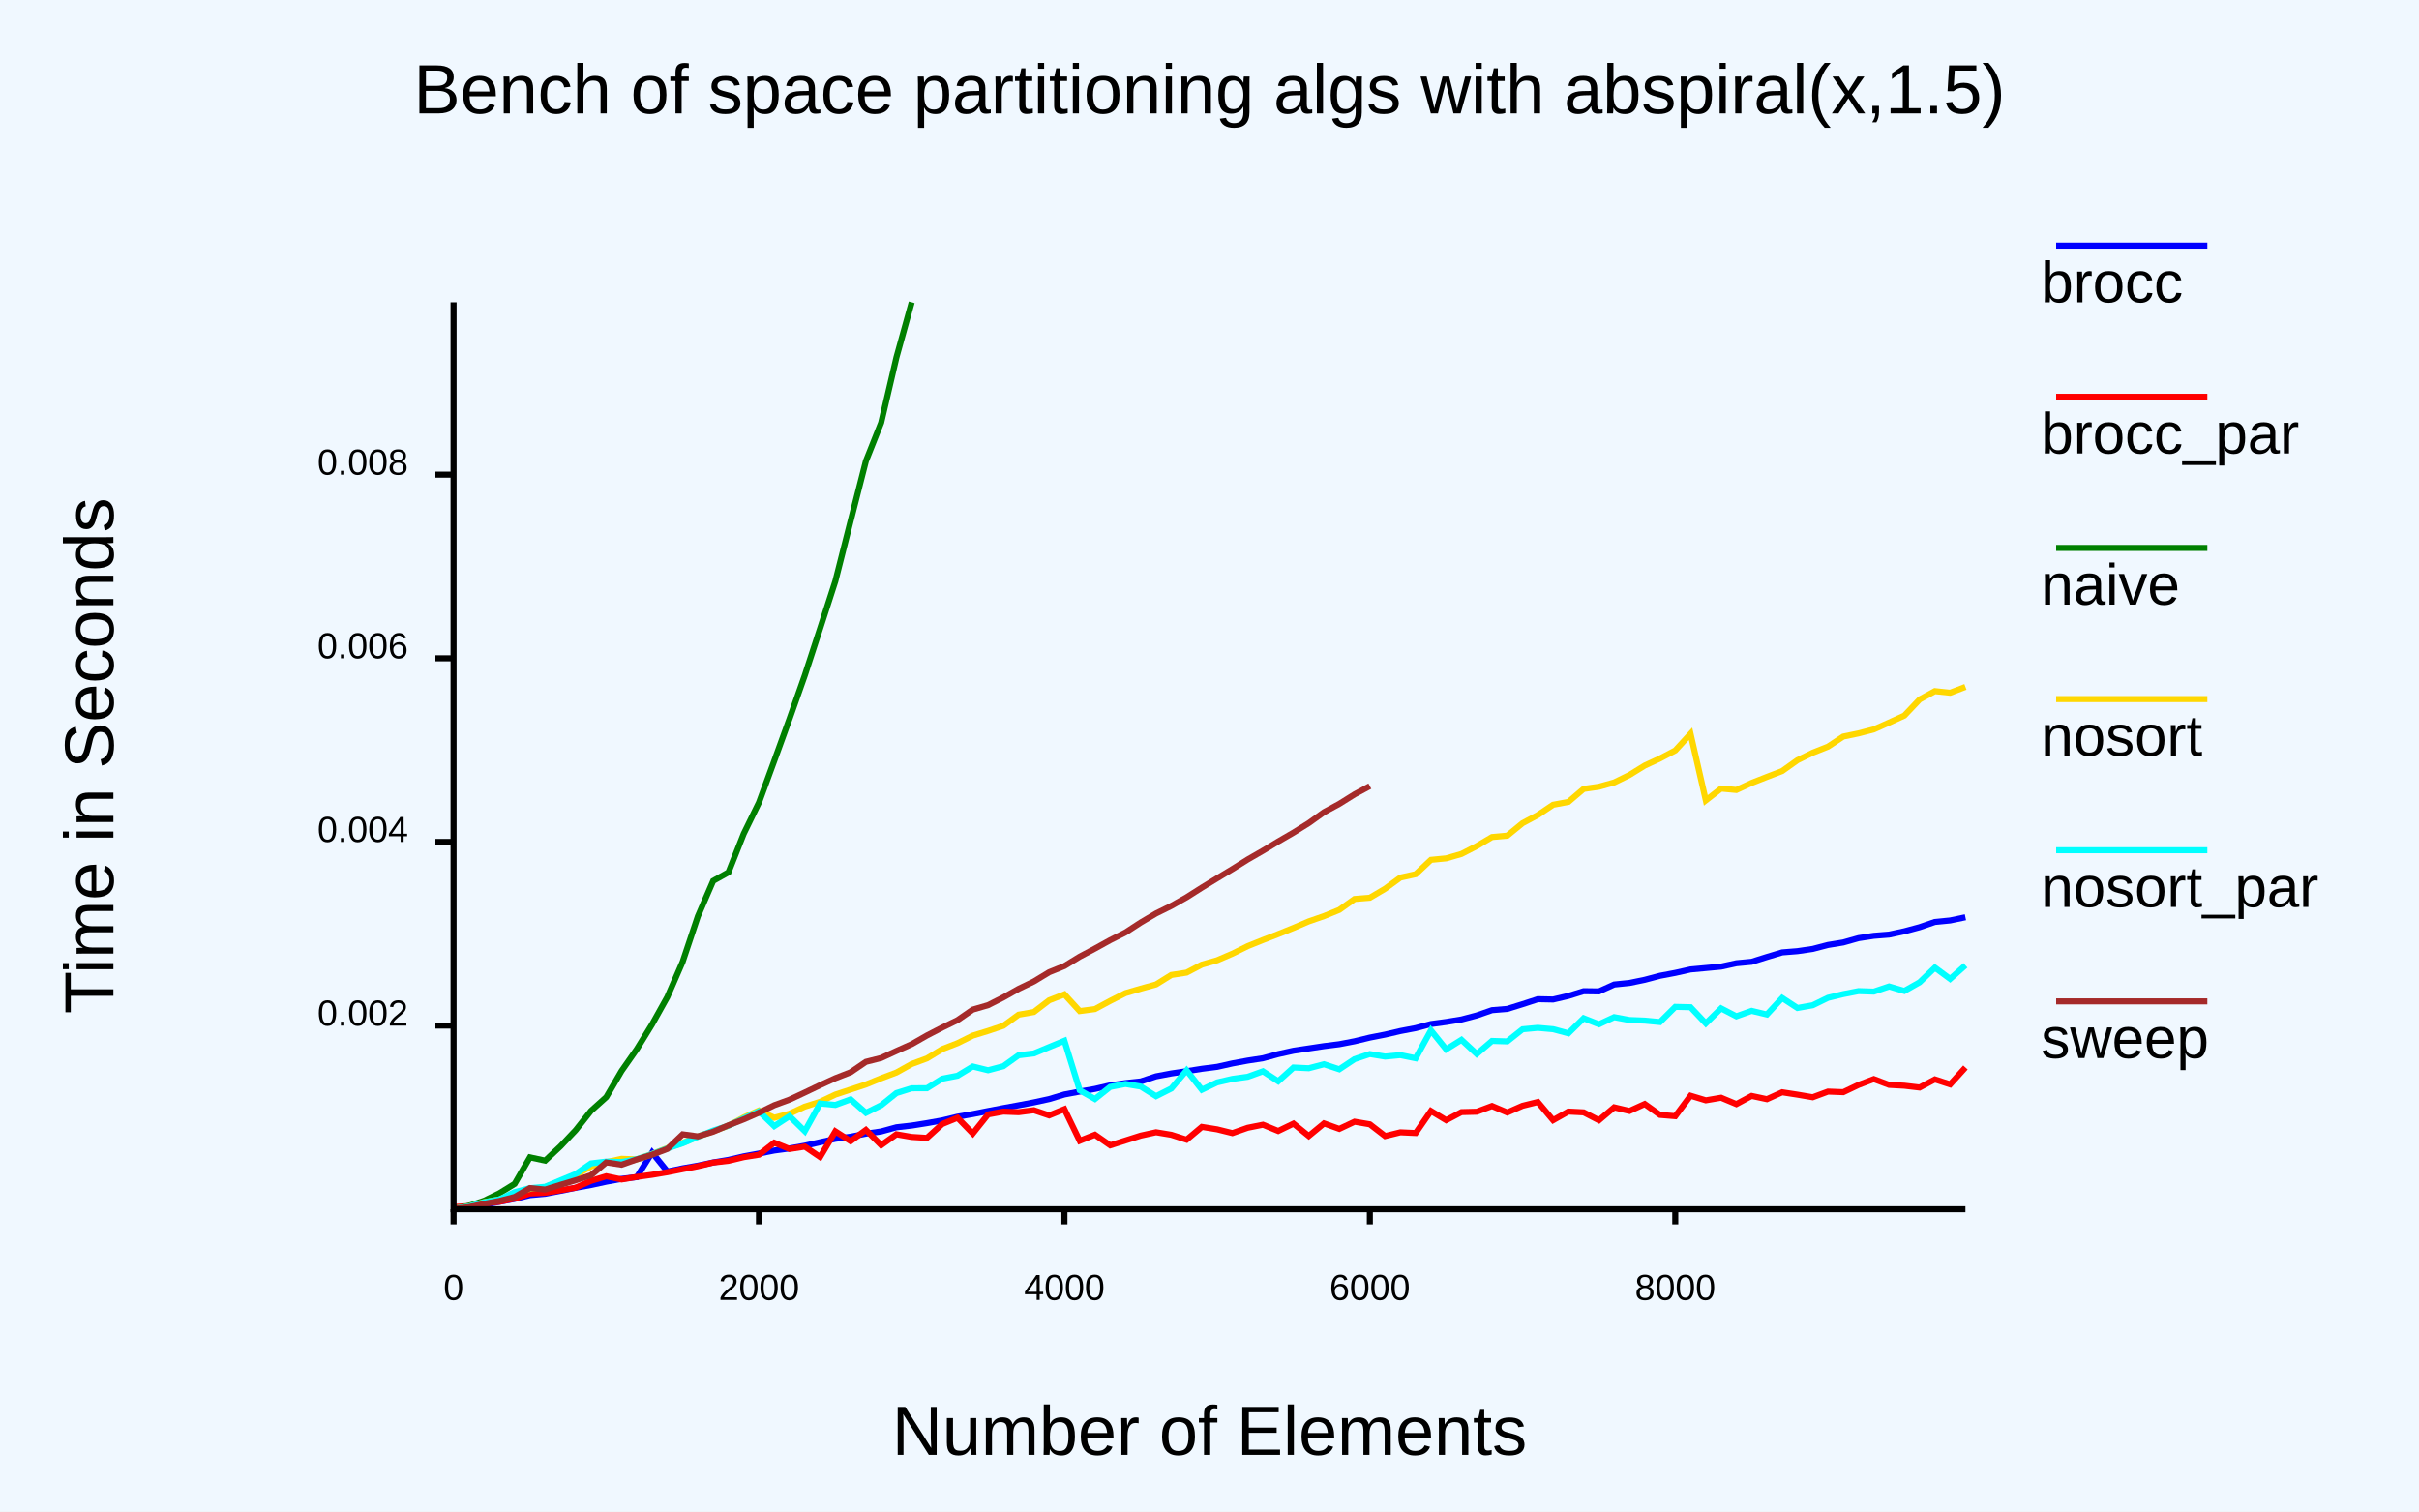
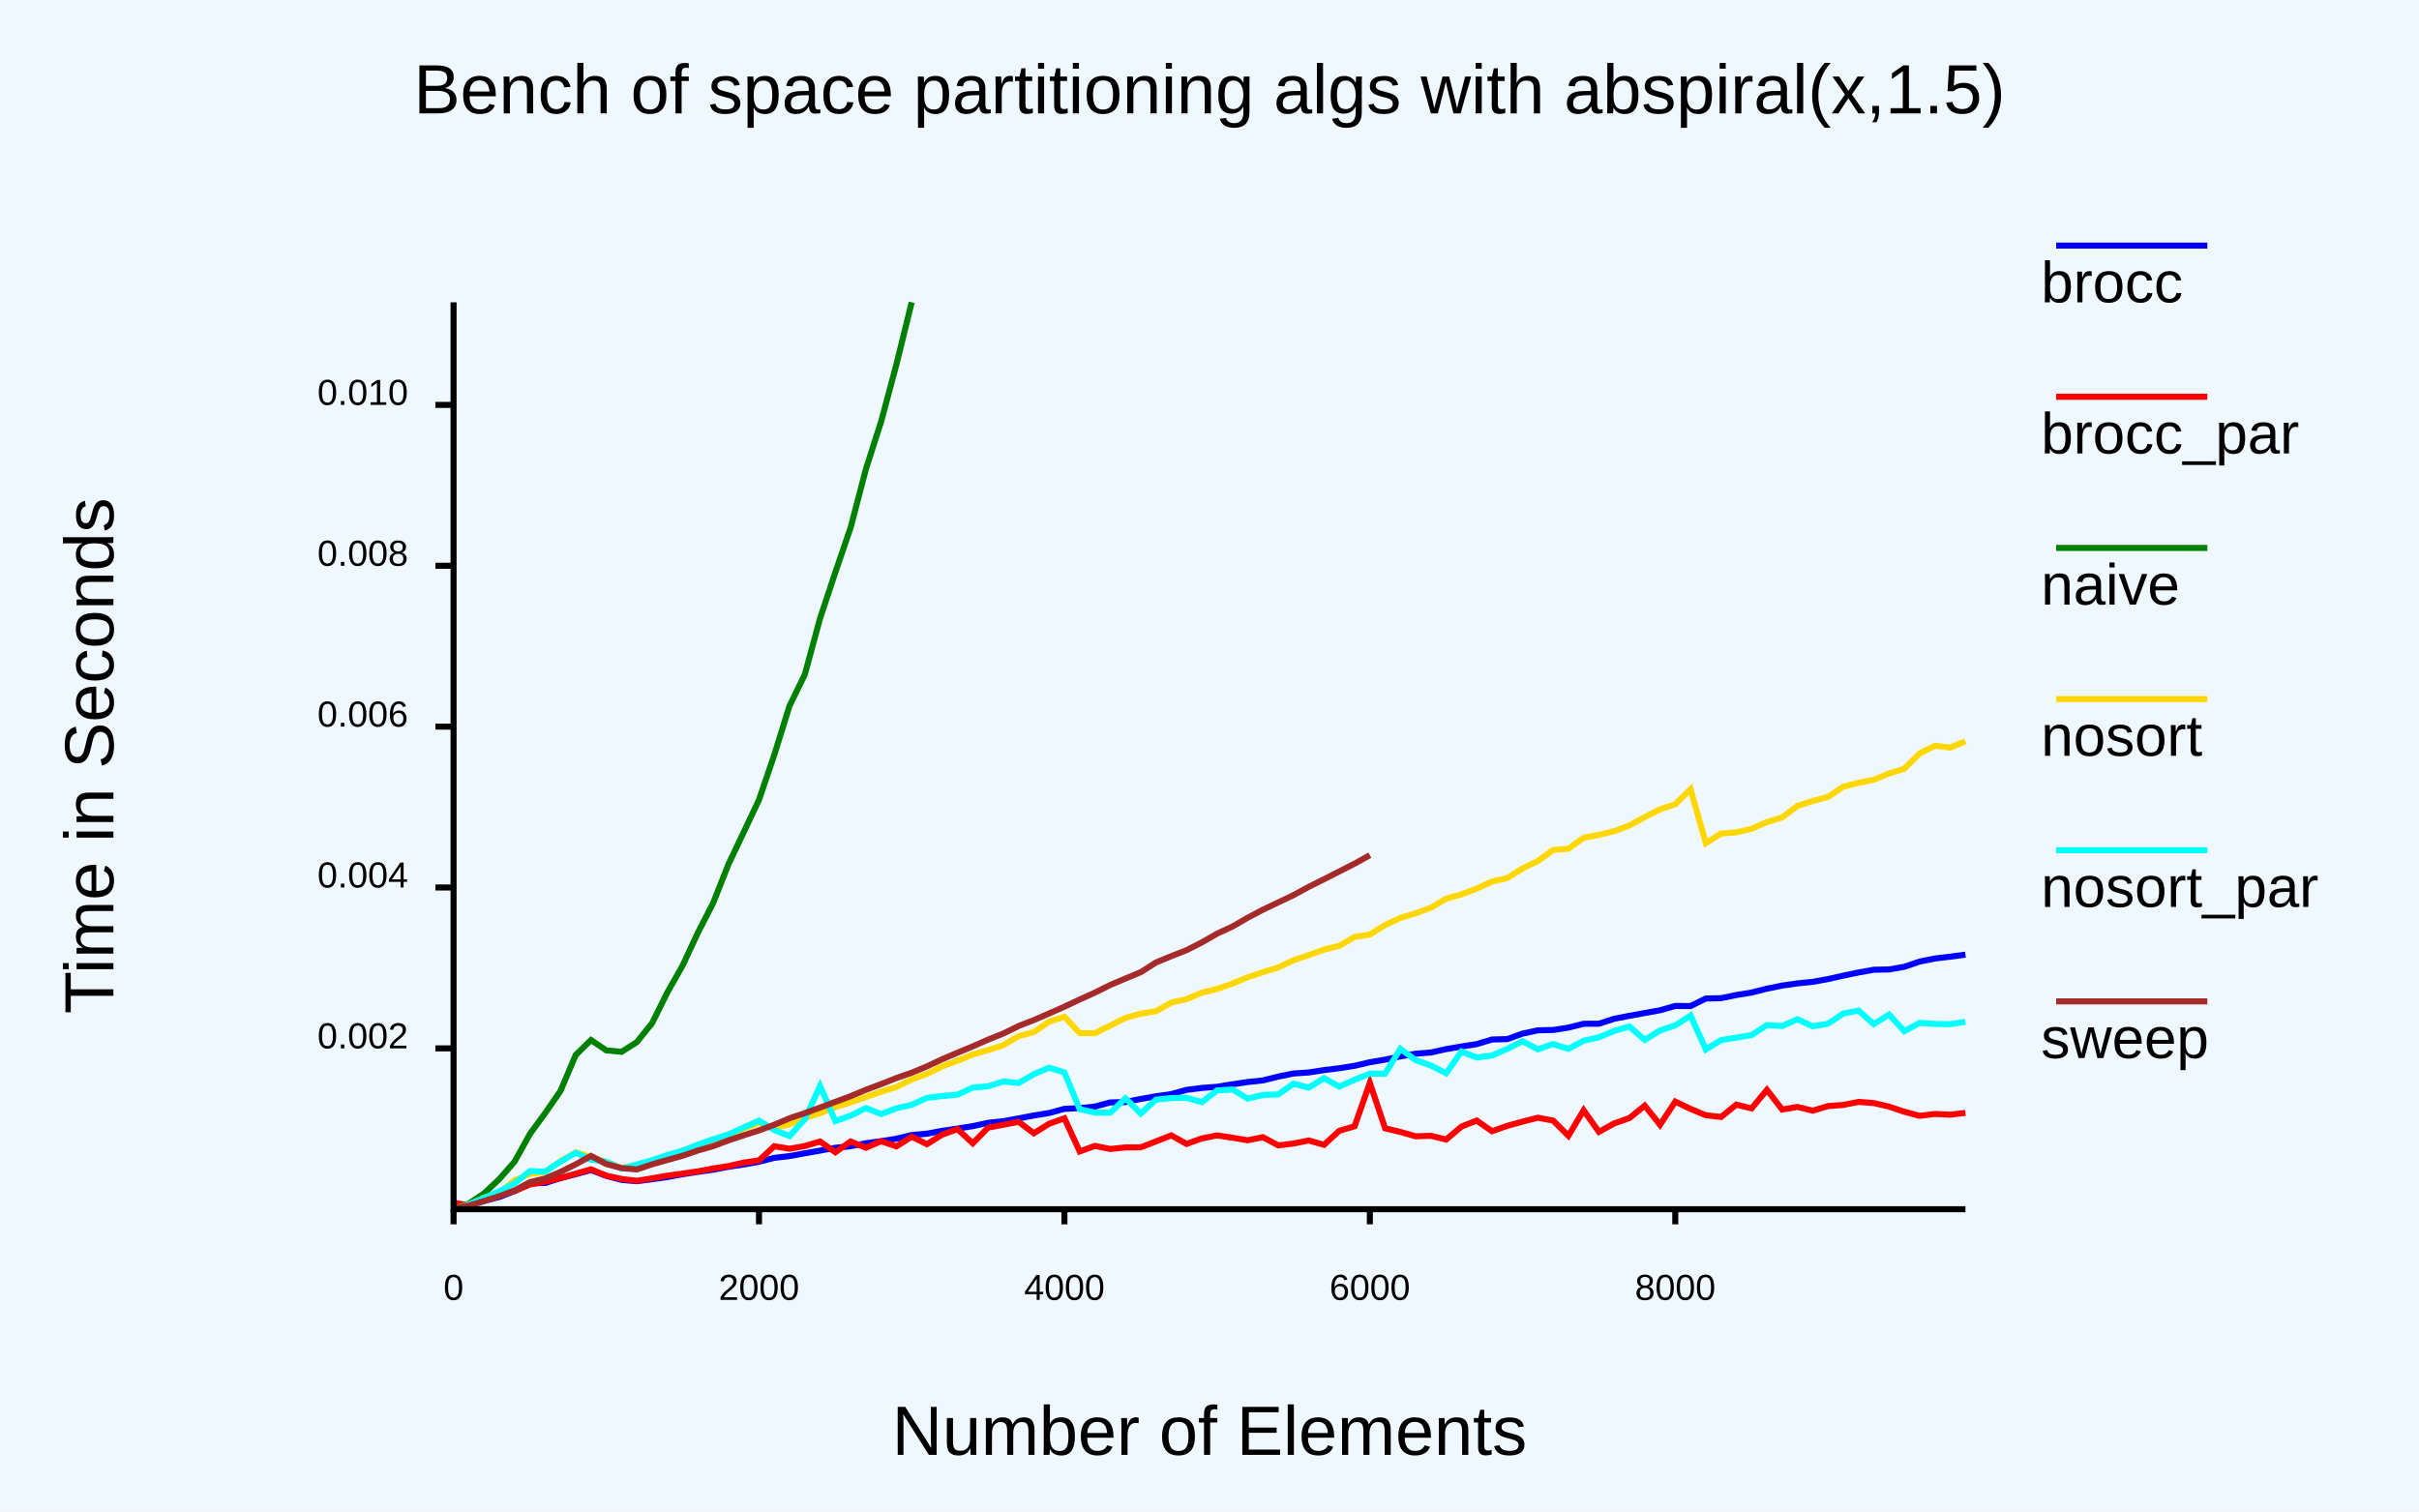
<svg xmlns="http://www.w3.org/2000/svg" class="poloto" width="800" height="500" viewBox="0 0 800 500">
  <style>.poloto {
                    font-family: "Arial";
                    stroke-width:2;
                    }
                    .poloto_text{fill: var(--poloto_fg_color,black);  }
                    .poloto_axis_lines{stroke: var(--poloto_fg_color,black);stoke-width:3;fill:none}
                    .poloto_background{fill: var(--poloto_bg_color,aliceblue); }
                    .poloto0stroke{stroke:  var(--poloto_color0,blue); }
                    .poloto1stroke{stroke:  var(--poloto_color1,red); }
                    .poloto2stroke{stroke:  var(--poloto_color2,green); }
                    .poloto3stroke{stroke:  var(--poloto_color3,gold); }
                    .poloto4stroke{stroke:  var(--poloto_color4,aqua); }
                    .poloto5stroke{stroke:  var(--poloto_color5,brown); }
                    .poloto6stroke{stroke:  var(--poloto_color6,lime); }
                    .poloto7stroke{stroke:  var(--poloto_color7,chocolate); }
                    .poloto0fill{fill:var(--poloto_color0,blue);}
                    .poloto1fill{fill:var(--poloto_color1,red);}
                    .poloto2fill{fill:var(--poloto_color2,green);}
                    .poloto3fill{fill:var(--poloto_color3,gold);}
                    .poloto4fill{fill:var(--poloto_color4,aqua);}
                    .poloto5fill{fill:var(--poloto_color5,brown);}
                    .poloto6fill{fill:var(--poloto_color6,lime);}
                    .poloto7fill{fill:var(--poloto_color7,chocolate);}</style>
  <rect class="poloto_background" fill="white" x="0" y="0" width="800" height="500" />
  <line class="poloto_axis_lines" stroke="black" x1="150" x2="150" y1="400" y2="405" />
  <text class="poloto_text" alignment-baseline="start" text-anchor="middle" x="150" y="430">0</text>
  <line class="poloto_axis_lines" stroke="black" x1="251.01" x2="251.01" y1="400" y2="405" />
  <text class="poloto_text" alignment-baseline="start" text-anchor="middle" x="251.01" y="430">2000</text>
  <line class="poloto_axis_lines" stroke="black" x1="352.02" x2="352.02" y1="400" y2="405" />
  <text class="poloto_text" alignment-baseline="start" text-anchor="middle" x="352.02" y="430">4000</text>
  <line class="poloto_axis_lines" stroke="black" x1="453.03" x2="453.03" y1="400" y2="405" />
  <text class="poloto_text" alignment-baseline="start" text-anchor="middle" x="453.03" y="430">6000</text>
  <line class="poloto_axis_lines" stroke="black" x1="554.04" x2="554.04" y1="400" y2="405" />
  <text class="poloto_text" alignment-baseline="start" text-anchor="middle" x="554.04" y="430">8000</text>
-   <line class="poloto_axis_lines" stroke="black" x1="150" x2="144" y1="339.254" y2="339.254" />
-   <text class="poloto_text" alignment-baseline="middle" text-anchor="end" x="135" y="339.254">0.002</text>
-   <line class="poloto_axis_lines" stroke="black" x1="150" x2="144" y1="278.506" y2="278.506" />
-   <text class="poloto_text" alignment-baseline="middle" text-anchor="end" x="135" y="278.506">0.004</text>
-   <line class="poloto_axis_lines" stroke="black" x1="150" x2="144" y1="217.758" y2="217.758" />
-   <text class="poloto_text" alignment-baseline="middle" text-anchor="end" x="135" y="217.758">0.006</text>
-   <line class="poloto_axis_lines" stroke="black" x1="150" x2="144" y1="157.01" y2="157.01" />
-   <text class="poloto_text" alignment-baseline="middle" text-anchor="end" x="135" y="157.01">0.008</text>
+   <line class="poloto_axis_lines" stroke="black" x1="150" x2="144" y1="346.791" y2="346.791" />
+   <text class="poloto_text" alignment-baseline="middle" text-anchor="end" x="135" y="346.791">0.002</text>
+   <line class="poloto_axis_lines" stroke="black" x1="150" x2="144" y1="293.578" y2="293.578" />
+   <text class="poloto_text" alignment-baseline="middle" text-anchor="end" x="135" y="293.578">0.004</text>
+   <line class="poloto_axis_lines" stroke="black" x1="150" x2="144" y1="240.365" y2="240.365" />
+   <text class="poloto_text" alignment-baseline="middle" text-anchor="end" x="135" y="240.365">0.006</text>
+   <line class="poloto_axis_lines" stroke="black" x1="150" x2="144" y1="187.153" y2="187.153" />
+   <text class="poloto_text" alignment-baseline="middle" text-anchor="end" x="135" y="187.153">0.008</text>
+   <line class="poloto_axis_lines" stroke="black" x1="150" x2="144" y1="133.94" y2="133.94" />
+   <text class="poloto_text" alignment-baseline="middle" text-anchor="end" x="135" y="133.94">0.010</text>
  <text class="poloto_text" alignment-baseline="middle" text-anchor="start" font-size="large" x="675" y="100">brocc</text>
  <line class="poloto0stroke" stroke="black" x1="680" x2="730" y1="81.25" y2="81.25" />
-   <polyline class="poloto0stroke" fill="none" stroke="black" points="150,399.685 155.051,399.199 160.101,398.479 165.152,397.525 170.202,396.584 175.253,395.34 180.303,394.887 185.354,393.912 190.404,392.897 195.455,391.975 200.505,390.883 205.556,389.952 210.606,389.366 215.657,381.246 220.707,387.527 225.758,386.472 230.808,385.591 235.859,384.516 240.909,383.68 245.96,382.502 251.01,381.568 256.061,380.571 261.111,379.891 266.162,378.983 271.212,377.845 276.263,376.714 281.313,376.017 286.364,375.007 291.414,374.276 296.465,372.892 301.515,372.323 306.566,371.517 311.616,370.616 316.667,369.39 321.717,368.517 326.768,367.518 331.818,366.549 336.869,365.623 341.919,364.657 346.97,363.565 352.02,362.037 357.071,361.08 362.121,360.204 367.172,359.024 372.222,358.275 377.273,357.732 382.323,356.048 387.374,355.093 392.424,354.346 397.475,353.549 402.525,352.902 407.576,351.772 412.626,350.842 417.677,350.062 422.727,348.691 427.778,347.578 432.828,346.821 437.879,346.055 442.929,345.419 447.98,344.445 453.03,343.223 458.081,342.231 463.131,341.055 468.182,340.092 473.232,338.744 478.283,338.063 483.333,337.239 488.384,335.904 493.434,334.155 498.485,333.741 503.535,332.174 508.586,330.528 513.636,330.627 518.687,329.444 523.737,327.882 528.788,327.95 533.838,325.674 538.889,325.154 543.939,324.112 548.99,322.775 554.04,321.818 559.091,320.68 564.141,320.215 569.192,319.739 574.242,318.636 579.293,318.155 584.343,316.564 589.394,315.045 594.444,314.638 599.495,313.897 604.545,312.581 609.596,311.756 614.646,310.331 619.697,309.558 624.747,309.155 629.798,308.071 634.848,306.711 639.899,304.977 644.949,304.479 650,303.422 " />
+   <polyline class="poloto0stroke" fill="none" stroke="black" points="150,399.81 155.051,398.761 160.101,397.254 165.152,395.94 170.202,393.974 175.253,391.436 180.303,391.318 185.354,389.722 190.404,388.418 195.455,387.03 200.505,388.978 205.556,390.3 210.606,390.737 215.657,390.084 220.707,389.36 225.758,388.419 230.808,387.653 235.859,386.924 240.909,385.957 245.96,385.204 251.01,384.3 256.061,383.013 261.111,382.427 266.162,381.5 271.212,380.608 276.263,379.683 281.313,379.157 286.364,378.183 291.414,377.486 296.465,376.684 301.515,375.468 306.566,375.015 311.616,374.081 316.667,373.325 321.717,372.516 326.768,371.422 331.818,370.889 336.869,369.952 341.919,368.996 346.97,368.172 352.02,366.803 357.071,366.554 362.121,366.041 367.172,364.683 372.222,364.555 377.273,363.523 382.323,362.638 387.374,361.918 392.424,360.523 397.475,359.871 402.525,359.508 407.576,358.678 412.626,357.923 417.677,357.394 422.727,356.134 427.778,355.101 432.828,354.767 437.879,353.983 442.929,353.354 447.98,352.564 453.03,351.375 458.081,350.523 463.131,349.448 468.182,348.553 473.232,348.156 478.283,347.038 483.333,346.175 488.384,345.385 493.434,343.862 498.485,343.726 503.535,341.91 508.586,340.828 513.636,340.706 518.687,339.926 523.737,338.66 528.788,338.636 533.838,337.006 538.889,336.02 543.939,335.103 548.99,334.187 554.04,332.763 559.091,332.801 564.141,330.302 569.192,330.187 574.242,329.148 579.293,328.325 584.343,327.049 589.394,326.022 594.444,325.292 599.495,324.795 604.545,323.88 609.596,322.731 614.646,321.691 619.697,320.784 624.747,320.685 629.798,319.805 634.848,318.084 639.899,317.068 644.949,316.462 650,315.789 " />
  <text class="poloto_text" alignment-baseline="middle" text-anchor="start" font-size="large" x="675" y="150">brocc_par</text>
  <line class="poloto1stroke" stroke="black" x1="680" x2="730" y1="131.25" y2="131.25" />
-   <polyline class="poloto1stroke" fill="none" stroke="black" points="150,399.268 155.051,398.951 160.101,398.081 165.152,397.524 170.202,396.49 175.253,394.797 180.303,394.578 185.354,393.737 190.404,392.859 195.455,390.6 200.505,389.092 205.556,390.152 210.606,389.305 215.657,388.604 220.707,387.756 225.758,386.749 230.808,385.77 235.859,384.565 240.909,383.991 245.96,382.774 251.01,381.963 256.061,378.011 261.111,380.067 266.162,379.283 271.212,382.727 276.263,374.24 281.313,377.481 286.364,373.775 291.414,378.812 296.465,375.222 301.515,376.094 306.566,376.409 311.616,371.811 316.667,369.746 321.717,374.954 326.768,368.637 331.818,367.708 336.869,367.903 341.919,367.258 346.97,368.961 352.02,366.908 357.071,377.364 362.121,375.363 367.172,378.864 372.222,377.259 377.273,375.654 382.323,374.542 387.374,375.382 392.424,377.006 397.475,372.762 402.525,373.576 407.576,374.825 412.626,373.056 417.677,372.041 422.727,374.123 427.778,371.683 432.828,375.773 437.879,371.61 442.929,373.422 447.98,371.045 453.03,371.909 458.081,375.802 463.131,374.563 468.182,374.799 473.232,367.505 478.283,370.547 483.333,367.879 488.384,367.75 493.434,365.861 498.485,368.002 503.535,365.787 508.586,364.539 513.636,370.544 518.687,367.696 523.737,367.956 528.788,370.572 533.838,366.301 538.889,367.495 543.939,365.198 548.99,368.794 554.04,369.22 559.091,362.45 564.141,363.977 569.192,363.118 574.242,365.227 579.293,362.519 584.343,363.597 589.394,361.313 594.444,362.096 599.495,362.958 604.545,361.082 609.596,361.277 614.646,358.876 619.697,356.96 624.747,358.862 629.798,359.146 634.848,359.741 639.899,357.06 644.949,358.699 650,353.112 " />
+   <polyline class="poloto1stroke" fill="none" stroke="black" points="150,397.854 155.051,398.736 160.101,396.938 165.152,395.227 170.202,394.003 175.253,391.808 180.303,390.907 185.354,389.694 190.404,388.254 195.455,386.805 200.505,388.911 205.556,389.989 210.606,390.61 215.657,389.78 220.707,388.904 225.758,388.21 230.808,387.486 235.859,386.517 240.909,385.739 245.96,384.58 251.01,383.848 256.061,379.163 261.111,379.992 266.162,379.102 271.212,377.602 276.263,381.161 281.313,377.604 286.364,379.659 291.414,377.507 296.465,379.212 301.515,376.02 306.566,378.475 311.616,375.315 316.667,373.507 321.717,378.197 326.768,373.019 331.818,372.065 336.869,371.103 341.919,374.876 346.97,371.726 352.02,369.929 357.071,380.888 362.121,379.051 367.172,380.073 372.222,379.557 377.273,379.526 382.323,377.556 387.374,375.579 392.424,378.403 397.475,376.581 402.525,375.589 407.576,376.346 412.626,377.187 417.677,376.176 422.727,378.886 427.778,378.273 432.828,377.255 437.879,378.701 442.929,374.049 447.98,372.578 453.03,358.18 458.081,373.237 463.131,374.439 468.182,375.879 473.232,375.716 478.283,376.949 483.333,372.658 488.384,370.68 493.434,374.199 498.485,372.418 503.535,371.026 508.586,369.739 513.636,370.669 518.687,375.708 523.737,367.271 528.788,374.415 533.838,371.619 538.889,369.847 543.939,365.725 548.99,372.086 554.04,364.404 559.091,366.818 564.141,368.917 569.192,369.48 574.242,365.408 579.293,366.666 584.343,360.52 589.394,367.03 594.444,366.167 599.495,367.408 604.545,365.889 609.596,365.505 614.646,364.51 619.697,364.893 624.747,366.059 629.798,367.763 634.848,369.11 639.899,368.488 644.949,368.731 650,368.129 " />
  <text class="poloto_text" alignment-baseline="middle" text-anchor="start" font-size="large" x="675" y="200">naive</text>
  <line class="poloto2stroke" stroke="black" x1="680" x2="730" y1="181.25" y2="181.25" />
-   <polyline class="poloto2stroke" fill="none" stroke="black" points="150,400 155.051,398.861 160.101,397.193 165.152,394.707 170.202,391.596 175.253,382.837 180.303,383.917 185.354,379.185 190.404,373.838 195.455,367.452 200.505,362.915 205.556,354.272 210.606,347.049 215.657,338.833 220.707,329.783 225.758,318.155 230.808,303.066 235.859,291.381 240.909,288.558 245.96,275.787 251.01,265.439 256.061,251.666 261.111,237.743 266.162,223.388 271.212,207.906 276.263,192.243 281.313,172.329 286.364,152.519 291.414,139.812 296.465,118.218 301.515,100 " />
+   <polyline class="poloto2stroke" fill="none" stroke="black" points="150,400 155.051,398.134 160.101,394.776 165.152,390.016 170.202,384.23 175.253,375.112 180.303,368.2 185.354,360.896 190.404,348.977 195.455,344.036 200.505,347.454 205.556,347.938 210.606,344.721 215.657,338.452 220.707,328.297 225.758,319.379 230.808,308.532 235.859,298.69 240.909,285.917 245.96,275.266 251.01,264.576 256.061,249.722 261.111,233.49 266.162,223.136 271.212,204.534 276.263,189.313 281.313,174.538 286.364,155.184 291.414,139.412 296.465,120.527 301.515,100 " />
  <text class="poloto_text" alignment-baseline="middle" text-anchor="start" font-size="large" x="675" y="250">nosort</text>
  <line class="poloto3stroke" stroke="black" x1="680" x2="730" y1="231.25" y2="231.25" />
-   <polyline class="poloto3stroke" fill="none" stroke="black" points="150,399.846 155.051,399.093 160.101,397.652 165.152,396.769 170.202,394.61 175.253,393.241 180.303,392.69 185.354,390.671 190.404,388.651 195.455,385.856 200.505,384.437 205.556,383.313 210.606,383.504 215.657,381.724 220.707,379.773 225.758,378.065 230.808,375.962 235.859,374.197 240.909,372.366 245.96,369.615 251.01,367.337 256.061,369.742 261.111,368.401 266.162,366.06 271.212,364.466 276.263,362.079 281.313,360.408 286.364,358.743 291.414,356.684 296.465,354.78 301.515,351.968 306.566,350.106 311.616,347.031 316.667,345.076 321.717,342.567 326.768,341.02 331.818,339.317 336.869,335.646 341.919,334.766 346.97,330.892 352.02,328.929 357.071,334.459 362.121,333.793 367.172,331.08 372.222,328.52 377.273,327.04 382.323,325.646 387.374,322.504 392.424,321.726 397.475,319.089 402.525,317.649 407.576,315.473 412.626,312.978 417.677,310.942 422.727,308.99 427.778,306.952 432.828,304.787 437.879,303.036 442.929,300.975 447.98,297.38 453.03,296.971 458.081,293.977 463.131,290.294 468.182,289.176 473.232,284.428 478.283,283.936 483.333,282.477 488.384,279.878 493.434,276.893 498.485,276.435 503.535,272.303 508.586,269.604 513.636,266.213 518.687,265.272 523.737,260.969 528.788,260.241 533.838,258.833 538.889,256.358 543.939,253.241 548.99,250.897 554.04,248.245 559.091,242.738 564.141,264.768 569.192,260.847 574.242,261.312 579.293,258.985 584.343,256.996 589.394,255.059 594.444,251.464 599.495,248.993 604.545,246.982 609.596,243.648 614.646,242.597 619.697,241.28 624.747,239.028 629.798,236.713 634.848,231.38 639.899,228.616 644.949,229.151 650,227.217 " />
+   <polyline class="poloto3stroke" fill="none" stroke="black" points="150,399.821 155.051,398.46 160.101,396.19 165.152,394.533 170.202,390.447 175.253,388.36 180.303,387.64 185.354,384.093 190.404,381.208 195.455,382.782 200.505,384.291 205.556,386.383 210.606,385.376 215.657,383.861 220.707,382.217 225.758,380.64 230.808,378.819 235.859,377.239 240.909,375.542 245.96,373.338 251.01,371.447 256.061,373.071 261.111,371.895 266.162,369.811 271.212,368.236 276.263,366.228 281.313,364.634 286.364,362.901 291.414,361.125 296.465,359.576 301.515,357.061 306.566,355.238 311.616,352.737 316.667,350.891 321.717,348.814 326.768,347.369 331.818,345.73 336.869,342.74 341.919,341.412 346.97,337.958 352.02,336.328 357.071,341.749 362.121,341.769 367.172,339.255 372.222,336.737 377.273,335.315 382.323,334.491 387.374,331.643 392.424,330.5 397.475,328.378 402.525,327.124 407.576,325.382 412.626,323.267 417.677,321.583 422.727,320.037 427.778,317.639 432.828,315.94 437.879,314.122 442.929,312.867 447.98,309.926 453.03,309.137 458.081,305.992 463.131,303.636 468.182,302.099 473.232,300.253 478.283,297.268 483.333,295.857 488.384,293.909 493.434,291.617 498.485,290.468 503.535,287.254 508.586,284.828 513.636,281.161 518.687,280.754 523.737,277.123 528.788,276.169 533.838,274.942 538.889,273.055 543.939,270.298 548.99,267.717 554.04,266.042 559.091,261.064 564.141,278.884 569.192,275.737 574.242,275.326 579.293,274.155 584.343,271.931 589.394,270.394 594.444,266.58 599.495,264.972 604.545,263.62 609.596,260.221 614.646,258.948 619.697,257.932 624.747,255.864 629.798,254.275 634.848,249.245 639.899,246.69 644.949,247.31 650,245.188 " />
  <text class="poloto_text" alignment-baseline="middle" text-anchor="start" font-size="large" x="675" y="300">nosort_par</text>
  <line class="poloto4stroke" stroke="black" x1="680" x2="730" y1="281.25" y2="281.25" />
-   <polyline class="poloto4stroke" fill="none" stroke="black" points="150,399.831 155.051,399.086 160.101,397.716 165.152,396.754 170.202,394.347 175.253,393.023 180.303,392.563 185.354,390.443 190.404,388.346 195.455,384.848 200.505,384.236 205.556,384.389 210.606,383.424 215.657,381.788 220.707,379.882 225.758,378.186 230.808,376.048 235.859,373.982 240.909,372.367 245.96,369.93 251.01,367.631 256.061,372.507 261.111,369.21 266.162,374.177 271.212,365.025 276.263,365.508 281.313,363.66 286.364,368.112 291.414,365.623 296.465,361.566 301.515,359.996 306.566,359.973 311.616,356.83 316.667,355.849 321.717,352.788 326.768,354.031 331.818,352.7 336.869,349.077 341.919,348.473 346.97,346.37 352.02,344.28 357.071,360.637 362.121,363.545 367.172,359.529 372.222,358.566 377.273,359.419 382.323,362.609 387.374,360.069 392.424,354.072 397.475,360.477 402.525,358.058 407.576,356.894 412.626,356.198 417.677,354.38 422.727,357.676 427.778,353.122 432.828,353.365 437.879,352.042 442.929,353.712 447.98,350.352 453.03,348.676 458.081,349.507 463.131,349.032 468.182,350.069 473.232,340.836 478.283,347.122 483.333,343.963 488.384,348.659 493.434,344.333 498.485,344.484 503.535,340.471 508.586,340.001 513.636,340.45 518.687,341.799 523.737,336.829 528.788,338.819 533.838,336.47 538.889,337.415 543.939,337.613 548.99,338.087 554.04,333.059 559.091,333.177 564.141,338.534 569.192,333.564 574.242,336.185 579.293,334.384 584.343,335.587 589.394,330.133 594.444,333.43 599.495,332.53 604.545,330.069 609.596,328.845 614.646,327.859 619.697,328.022 624.747,326.319 629.798,327.801 634.848,324.937 639.899,320.088 644.949,323.814 650,319.311 " />
+   <polyline class="poloto4stroke" fill="none" stroke="black" points="150,399.953 155.051,398.429 160.101,396.282 165.152,394.082 170.202,391.392 175.253,387.38 180.303,387.582 185.354,384.264 190.404,381.325 195.455,383.618 200.505,384.299 205.556,386.58 210.606,385.22 215.657,383.795 220.707,382.094 225.758,380.644 230.808,378.618 235.859,376.883 240.909,375.245 245.96,372.939 251.01,370.71 256.061,373.812 261.111,375.805 266.162,370.236 271.212,359.253 276.263,370.868 281.313,369.044 286.364,366.55 291.414,368.538 296.465,366.613 301.515,365.466 306.566,363.164 311.616,362.564 316.667,362.115 321.717,359.773 326.768,359.34 331.818,357.747 336.869,358.251 341.919,355.321 346.97,353.184 352.02,354.758 357.071,366.925 362.121,368.038 367.172,368.052 372.222,363.333 377.273,368.353 382.323,363.745 387.374,363.223 392.424,363.125 397.475,364.59 402.525,360.694 407.576,360.404 412.626,363.407 417.677,362.205 422.727,362.038 427.778,358.49 432.828,359.76 437.879,356.656 442.929,359.432 447.98,357.177 453.03,355.166 458.081,355.156 463.131,346.936 468.182,350.689 473.232,352.474 478.283,355.018 483.333,347.844 488.384,349.809 493.434,349.158 498.485,346.961 503.535,344.437 508.586,347.108 513.636,345.362 518.687,346.956 523.737,344.264 528.788,343.124 533.838,341.03 538.889,339.554 543.939,344.002 548.99,340.864 554.04,339.188 559.091,335.952 564.141,347.137 569.192,344.05 574.242,343.229 579.293,342.387 584.343,339.1 589.394,339.407 594.444,337.163 599.495,339.503 604.545,338.629 609.596,335.281 614.646,334.295 619.697,338.765 624.747,335.607 629.798,341.105 634.848,338.357 639.899,338.699 644.949,338.806 650,337.978 " />
  <text class="poloto_text" alignment-baseline="middle" text-anchor="start" font-size="large" x="675" y="350">sweep</text>
  <line class="poloto5stroke" stroke="black" x1="680" x2="730" y1="331.25" y2="331.25" />
-   <polyline class="poloto5stroke" fill="none" stroke="black" points="150,399.863 155.051,399.278 160.101,398.219 165.152,397.245 170.202,395.941 175.253,392.994 180.303,393.481 185.354,391.916 190.404,390.402 195.455,388.762 200.505,384.512 205.556,385.276 210.606,383.512 215.657,381.955 220.707,380.045 225.758,375.226 230.808,375.915 235.859,374.356 240.909,372.233 245.96,370.266 251.01,368.059 256.061,365.6 261.111,363.749 266.162,361.389 271.212,358.969 276.263,356.662 281.313,354.693 286.364,351.249 291.414,349.976 296.465,347.657 301.515,345.401 306.566,342.517 311.616,339.908 316.667,337.45 321.717,333.962 326.768,332.496 331.818,329.94 336.869,327.1 341.919,324.66 346.97,321.598 352.02,319.551 357.071,316.464 362.121,313.778 367.172,310.985 372.222,308.441 377.273,305.151 382.323,302.161 387.374,299.663 392.424,296.821 397.475,293.61 402.525,290.527 407.576,287.482 412.626,284.319 417.677,281.41 422.727,278.352 427.778,275.42 432.828,272.272 437.879,268.659 442.929,265.916 447.98,262.757 453.03,260.025 " />
+   <polyline class="poloto5stroke" fill="none" stroke="black" points="150,399.653 155.051,398.794 160.101,397.309 165.152,395.658 170.202,393.784 175.253,391.039 180.303,389.827 185.354,387.658 190.404,385.153 195.455,382.364 200.505,385.063 205.556,386.392 210.606,386.849 215.657,385.148 220.707,383.72 225.758,382.308 230.808,380.585 235.859,379.131 240.909,377.233 245.96,375.547 251.01,373.939 256.061,372.052 261.111,369.908 266.162,368.214 271.212,366.371 276.263,364.479 281.313,362.605 286.364,360.495 291.414,358.6 296.465,356.592 301.515,354.838 306.566,352.741 311.616,350.366 316.667,348.225 321.717,346.122 326.768,343.901 331.818,341.876 336.869,339.396 341.919,337.427 346.97,335.234 352.02,333.006 357.071,330.625 362.121,328.341 367.172,325.823 372.222,323.685 377.273,321.587 382.323,318.371 387.374,316.284 392.424,314.301 397.475,311.737 402.525,308.836 407.576,306.503 412.626,303.585 417.677,300.921 422.727,298.511 427.778,296.104 432.828,293.354 437.879,290.836 442.929,288.264 447.98,285.697 453.03,282.89 " />
  <text class="poloto_text" alignment-baseline="start" text-anchor="middle" font-size="x-large" x="400" y="37.5">Bench of space partitioning algs with abspiral(x,1.5)</text>
  <text class="poloto_text" alignment-baseline="start" text-anchor="middle" font-size="x-large" x="400" y="481.25">Number of Elements</text>
  <text class="poloto_text" alignment-baseline="start" text-anchor="middle" font-size="x-large" transform="rotate(-90,37.5,250)" x="37.5" y="250">Time in Seconds</text>
  <path stroke="black" fill="none" class="poloto_axis_lines" d=" M 150 100 L 150 400 L 650 400" />
</svg>
